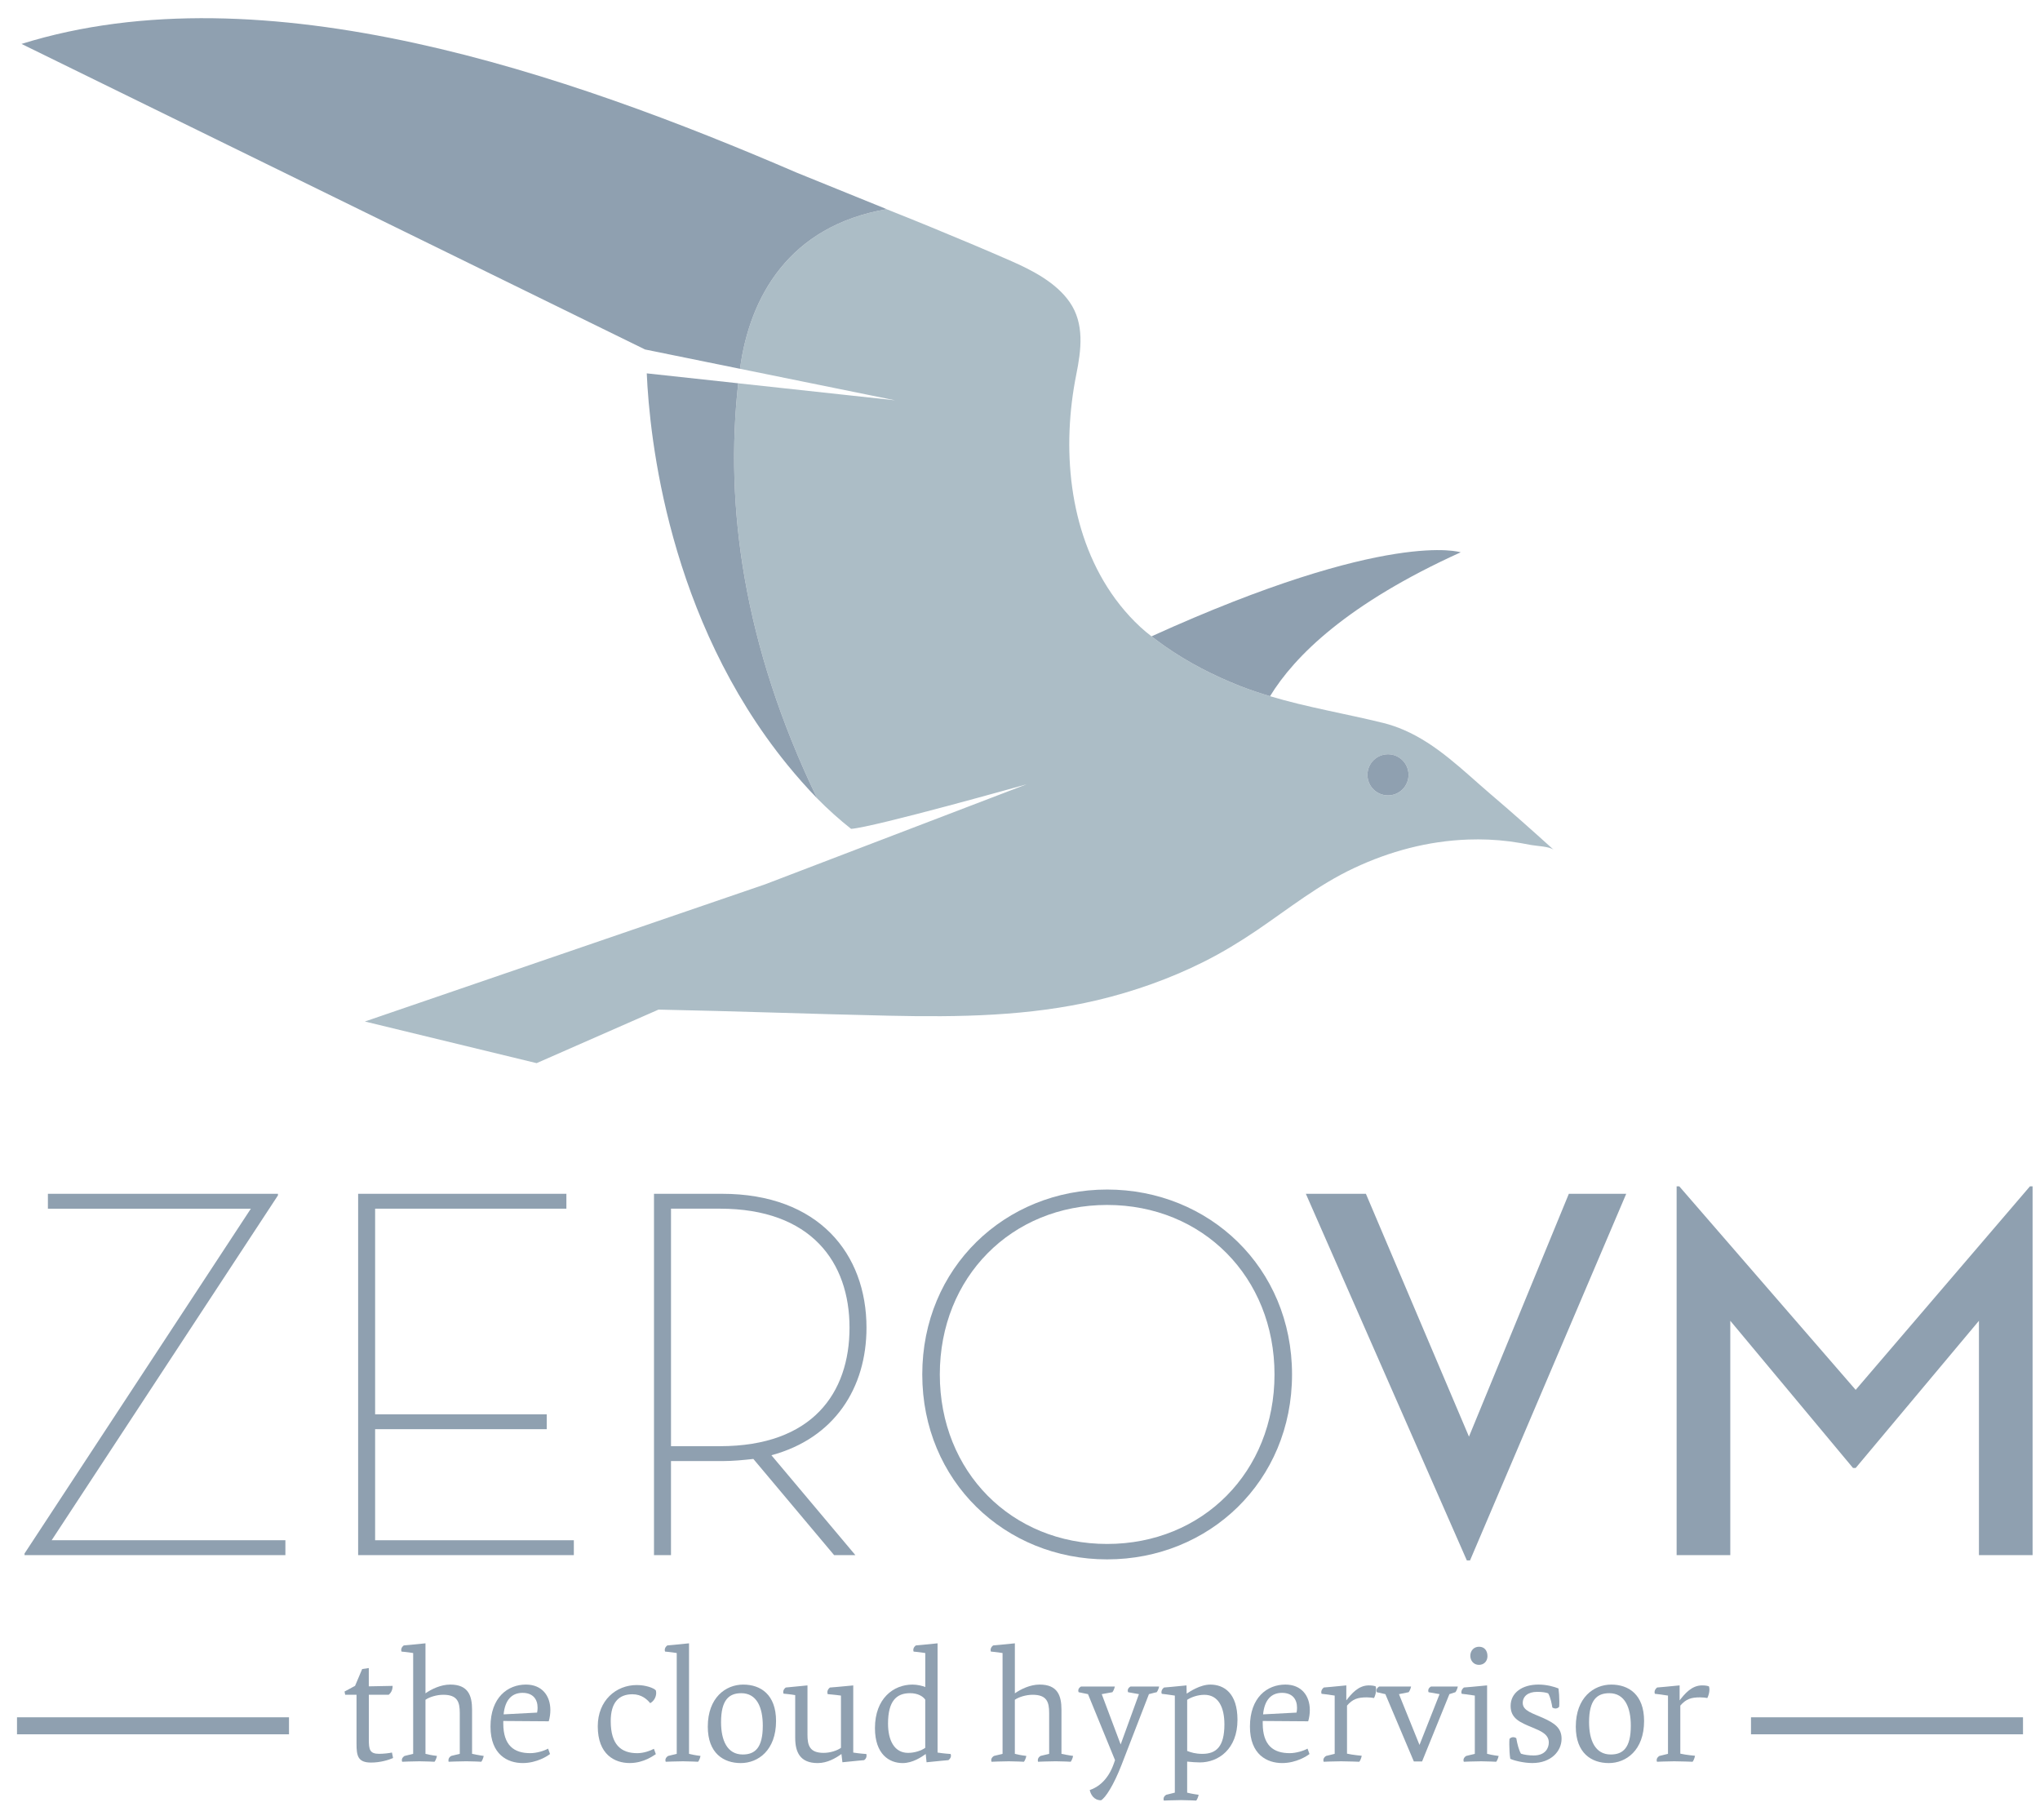
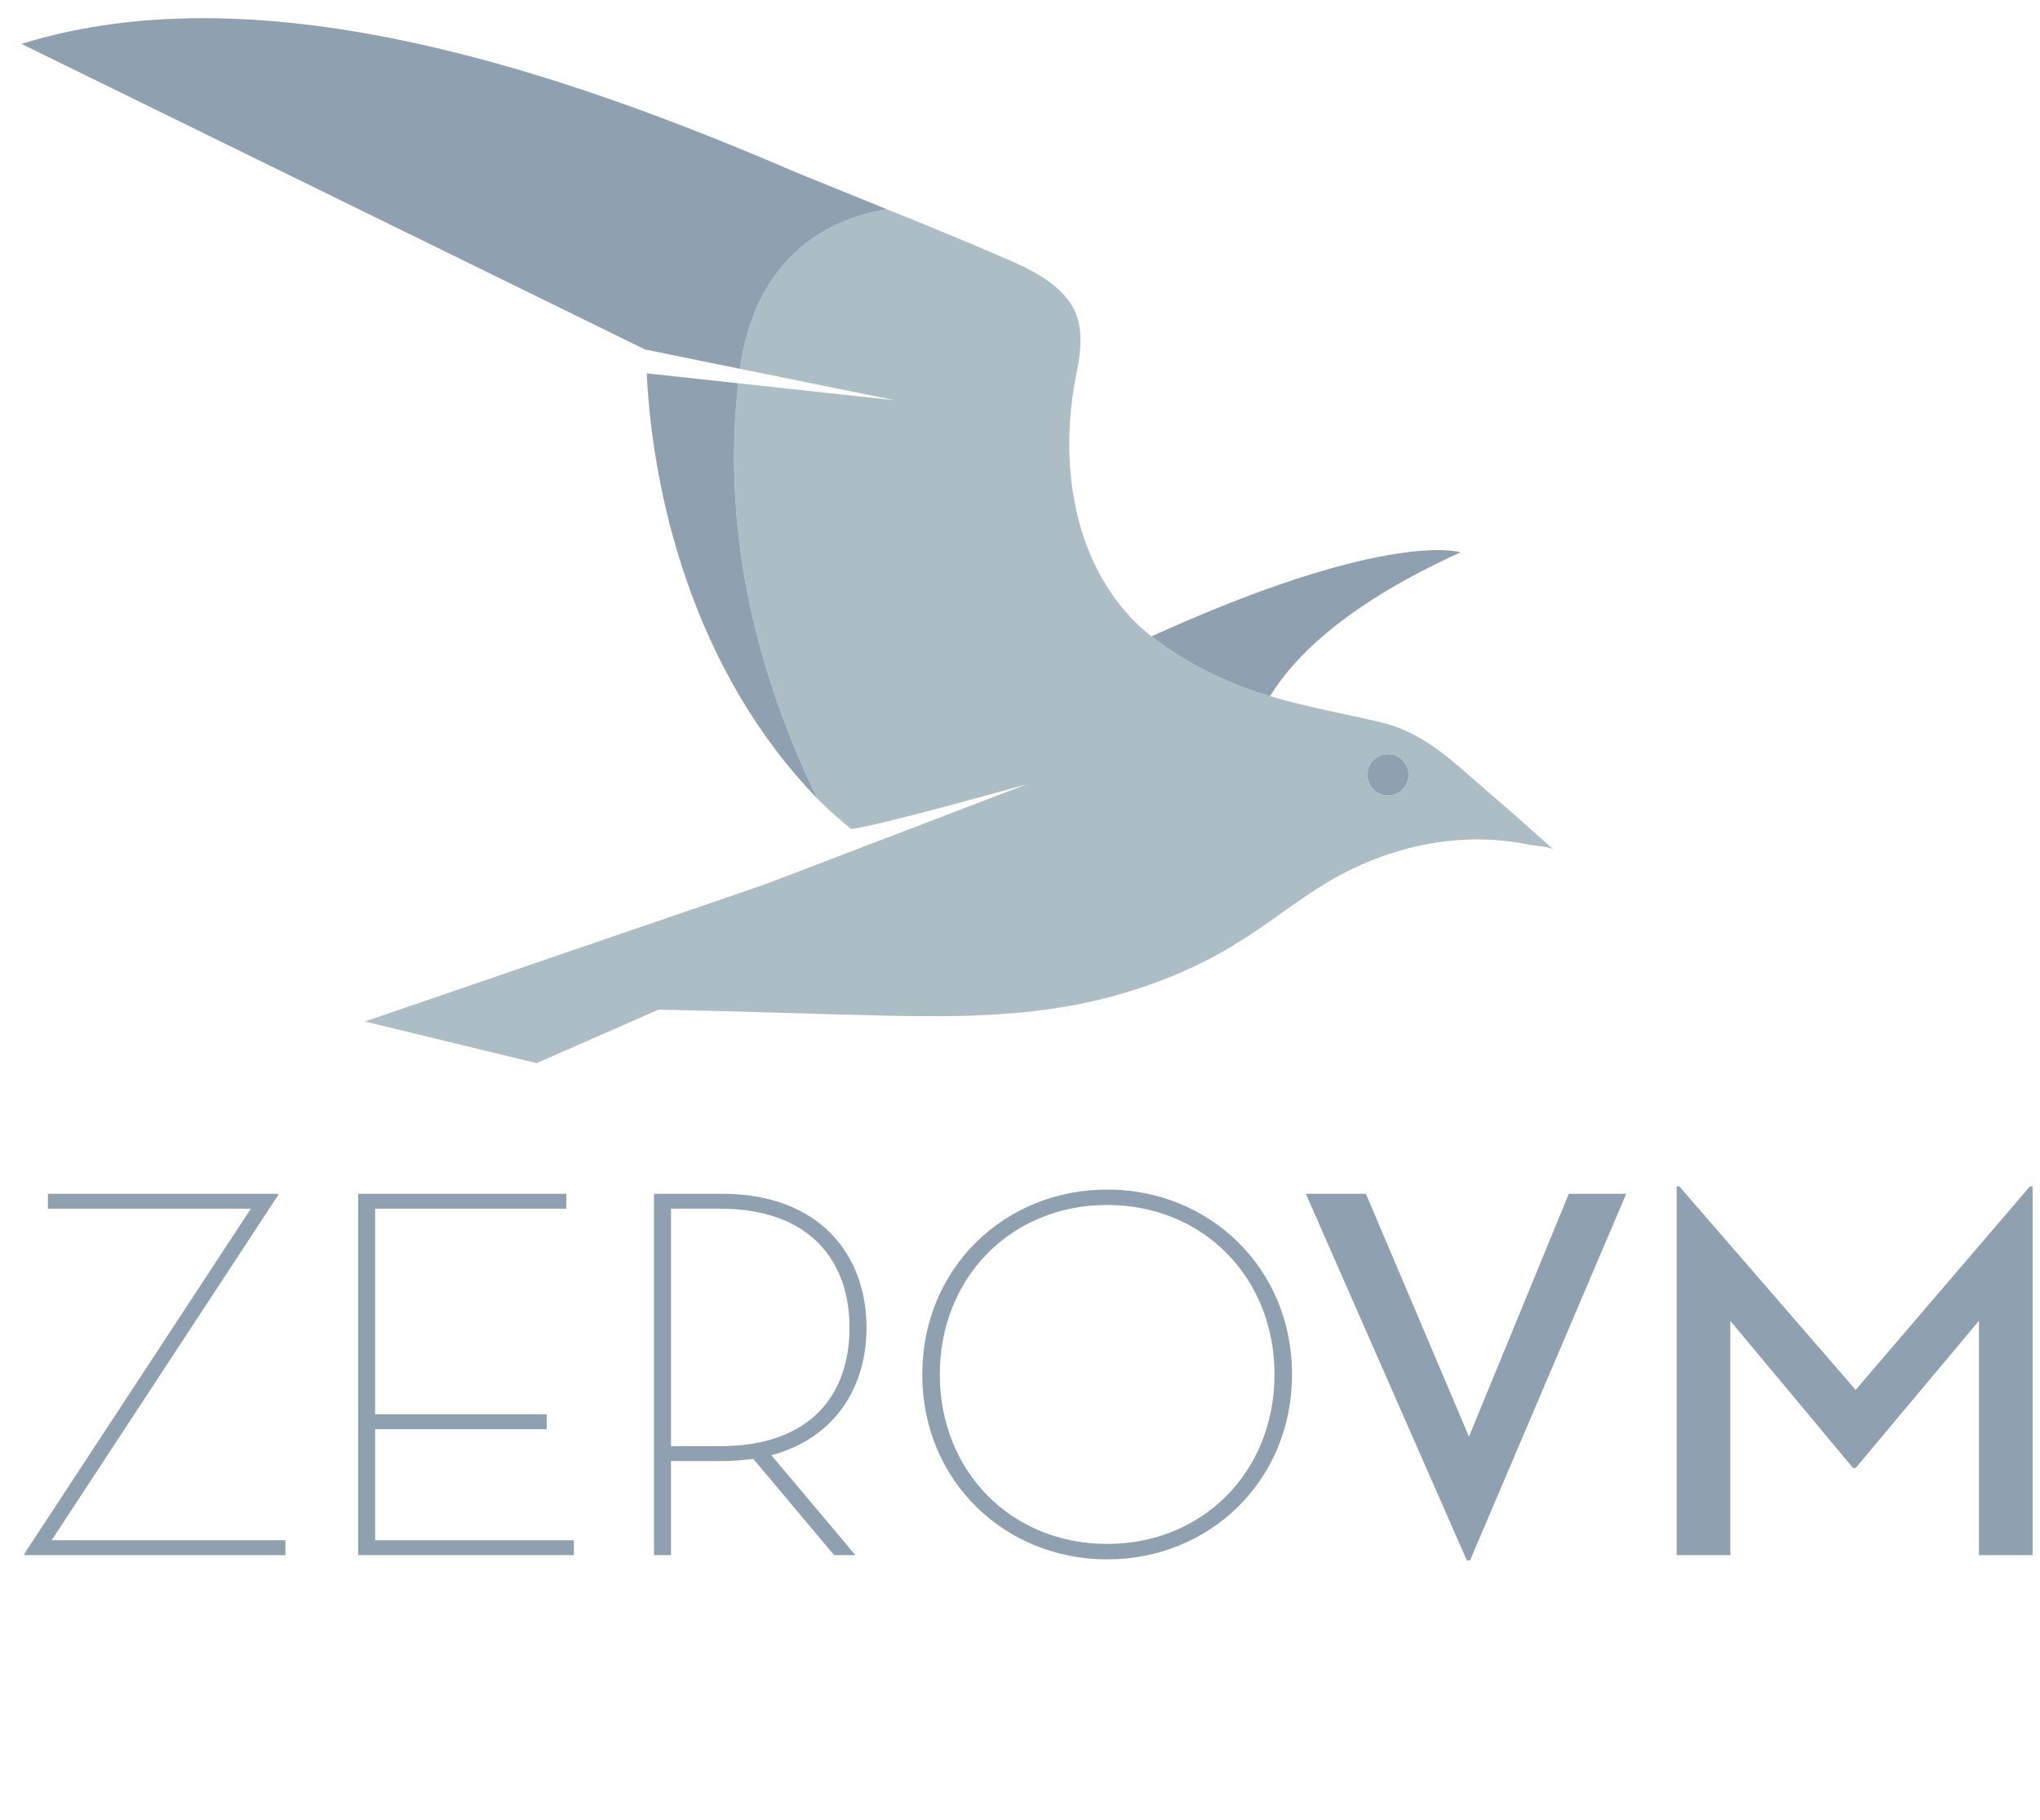
<svg xmlns="http://www.w3.org/2000/svg" version="1.1" id="Layer_1" x="0px" y="0px" width="120px" height="107px" viewBox="0 0 120 107" enable-background="new 0 0 120 107" xml:space="preserve">
-   <g>
-     <path fill="#8FA0B0" d="M23.095,99.152c0,0.295-0.134,0.438-0.229,0.523h-1.17v2.617c0,0.608,0.048,0.856,0.609,0.856   c0.247,0,0.599-0.039,0.751-0.076l0.066,0.323c-0.257,0.114-0.751,0.267-1.294,0.267c-0.78,0-0.856-0.4-0.856-1.104v-2.884h-0.667   l-0.038-0.19l0.619-0.333l0.418-0.989l0.39-0.058v1.075L23.095,99.152z" />
-     <path fill="#8FA0B0" d="M23.601,97.04c0-0.171,0.152-0.267,0.152-0.267s0.657-0.057,1.275-0.124v2.941   c0.352-0.248,0.904-0.515,1.456-0.515c1.066,0,1.285,0.656,1.285,1.484v2.589c0.333,0.075,0.685,0.123,0.685,0.123   s-0.038,0.21-0.143,0.343c0,0-0.523-0.028-0.875-0.028c-0.39,0-1.047,0.028-1.047,0.028c-0.009-0.038-0.009-0.067-0.009-0.096   c0-0.161,0.162-0.247,0.162-0.247l0.504-0.123v-2.398c0-0.646-0.133-1.075-0.971-1.075c-0.39,0-0.818,0.133-1.047,0.295v3.179   c0.276,0.075,0.675,0.123,0.675,0.123s-0.038,0.21-0.143,0.343c0,0-0.533-0.028-0.885-0.028c-0.39,0-1.018,0.028-1.018,0.028   c-0.009-0.02-0.019-0.058-0.019-0.096c0-0.161,0.162-0.247,0.162-0.247l0.504-0.123v-5.929c-0.343-0.057-0.685-0.085-0.685-0.085   C23.61,97.117,23.601,97.078,23.601,97.04z" />
-     <path fill="#8FA0B0" d="M32.355,103.158c-0.124,0.104-0.771,0.533-1.608,0.533c-0.885,0-1.894-0.495-1.894-2.141   c0-1.724,1.018-2.475,2.084-2.475c0.943,0,1.437,0.656,1.437,1.494c0,0.21-0.028,0.438-0.095,0.666l-2.674-0.019v0.143   c0,1.294,0.628,1.75,1.589,1.75c0.362,0,0.809-0.133,1.047-0.267L32.355,103.158z M29.624,100.827l1.97-0.104   c0.019-0.096,0.029-0.19,0.029-0.285c0-0.495-0.267-0.876-0.885-0.876C30.119,99.562,29.709,99.961,29.624,100.827z" />
-     <path fill="#8FA0B0" d="M37.485,103.11c0.381,0,0.771-0.143,0.98-0.257l0.114,0.314c-0.123,0.067-0.685,0.523-1.541,0.523   c-0.876,0-1.875-0.495-1.875-2.16c0-1.522,1.075-2.427,2.293-2.427c0.533,0,1,0.172,1.123,0.314c0.01,0.038,0.02,0.096,0.02,0.151   c0,0.22-0.115,0.467-0.352,0.601c-0.171-0.21-0.495-0.524-1.047-0.524c-0.809,0-1.275,0.495-1.275,1.58   C35.925,102.625,36.543,103.11,37.485,103.11z" />
-     <path fill="#8FA0B0" d="M39.104,97.04c0-0.171,0.152-0.267,0.152-0.267s0.657-0.057,1.275-0.124v6.5   c0.276,0.075,0.676,0.123,0.676,0.123s-0.038,0.21-0.143,0.343c0,0-0.533-0.028-0.885-0.028c-0.39,0-1.018,0.028-1.018,0.028   c-0.009-0.02-0.019-0.058-0.019-0.096c0-0.161,0.162-0.247,0.162-0.247l0.504-0.123v-5.929c-0.343-0.057-0.685-0.085-0.685-0.085   C39.113,97.117,39.104,97.078,39.104,97.04z" />
-     <path fill="#8FA0B0" d="M41.635,101.551c0-1.713,1.056-2.475,2.084-2.475c1.018,0,1.931,0.58,1.931,2.142   c0,1.722-1.056,2.474-2.074,2.474S41.635,103.11,41.635,101.551z M43.69,103.187c0.723,0,1.18-0.391,1.18-1.693   c0-1.076-0.353-1.912-1.266-1.912c-0.724,0-1.189,0.398-1.189,1.703C42.416,102.358,42.777,103.187,43.69,103.187z" />
-     <path fill="#8FA0B0" d="M47.498,102.017c0,0.647,0.133,1.075,0.952,1.075c0.38,0,0.799-0.134,1.018-0.296v-3.073   c-0.314-0.047-0.78-0.085-0.78-0.085c-0.01-0.028-0.02-0.086-0.02-0.114c0-0.171,0.153-0.275,0.153-0.275s0.732-0.058,1.37-0.124   v3.949c0.342,0.057,0.771,0.085,0.771,0.085c0.01,0.038,0.01,0.077,0.01,0.104c0,0.172-0.143,0.257-0.143,0.257   s-0.656,0.058-1.275,0.124l-0.057-0.485c-0.342,0.248-0.837,0.533-1.398,0.533c-1.047,0-1.322-0.657-1.322-1.484v-2.513   c-0.258-0.048-0.686-0.085-0.686-0.085c-0.01-0.019-0.019-0.066-0.019-0.095c0-0.172,0.152-0.267,0.152-0.267   s0.723-0.067,1.275-0.124V102.017z" />
-     <path fill="#8FA0B0" d="M55.149,103.073c0.342,0.057,0.771,0.085,0.771,0.085c0.009,0.028,0.019,0.066,0.019,0.096   c0,0.171-0.152,0.266-0.152,0.266s-0.666,0.058-1.284,0.124l-0.048-0.485c-0.247,0.172-0.76,0.533-1.36,0.533   c-0.79,0-1.627-0.523-1.627-2.056c0-1.751,1.095-2.56,2.208-2.56c0.286,0,0.59,0.076,0.752,0.143v-1.998   c-0.343-0.057-0.685-0.085-0.685-0.085c-0.01-0.029-0.019-0.058-0.019-0.096c0-0.171,0.152-0.267,0.152-0.267   s0.657-0.057,1.275-0.124V103.073z M52.237,101.37c0,0.988,0.372,1.722,1.18,1.722c0.39,0,0.78-0.134,1.009-0.296v-2.835   c-0.133-0.19-0.428-0.38-0.895-0.38C52.723,99.581,52.237,100.057,52.237,101.37z" />
-     <path fill="#8FA0B0" d="M58.271,97.04c0-0.171,0.152-0.267,0.152-0.267s0.656-0.057,1.275-0.124v2.941   c0.353-0.248,0.903-0.515,1.456-0.515c1.065,0,1.285,0.656,1.285,1.484v2.589c0.333,0.075,0.685,0.123,0.685,0.123   s-0.038,0.21-0.143,0.343c0,0-0.523-0.028-0.876-0.028c-0.39,0-1.046,0.028-1.046,0.028c-0.01-0.038-0.01-0.067-0.01-0.096   c0-0.161,0.161-0.247,0.161-0.247l0.505-0.123v-2.398c0-0.646-0.134-1.075-0.971-1.075c-0.39,0-0.818,0.133-1.047,0.295v3.179   c0.276,0.075,0.676,0.123,0.676,0.123s-0.038,0.21-0.143,0.343c0,0-0.533-0.028-0.885-0.028c-0.39,0-1.018,0.028-1.018,0.028   c-0.01-0.02-0.02-0.058-0.02-0.096c0-0.161,0.162-0.247,0.162-0.247l0.505-0.123v-5.929c-0.343-0.057-0.685-0.085-0.685-0.085   C58.281,97.117,58.271,97.078,58.271,97.04z" />
-     <path fill="#8FA0B0" d="M65.59,103.52L64,99.638l-0.551-0.114c-0.01-0.019-0.021-0.066-0.021-0.095   c0-0.162,0.162-0.238,0.162-0.238h1.989c0,0-0.039,0.199-0.143,0.333c0,0-0.39,0.067-0.628,0.114l1.113,2.959l1.075-2.959   l-0.638-0.114c-0.01-0.019-0.02-0.066-0.02-0.095c0-0.162,0.162-0.238,0.162-0.238h1.685c0,0-0.039,0.199-0.144,0.333   c0,0-0.219,0.047-0.457,0.114l-1.606,4.148c-0.477,1.229-0.953,1.95-1.21,2.094c-0.428,0-0.608-0.343-0.666-0.6   c0.505-0.171,1.095-0.608,1.428-1.589L65.59,103.52z" />
-     <path fill="#8FA0B0" d="M69.11,99.723c-0.342-0.057-0.771-0.104-0.771-0.104c-0.009-0.02-0.019-0.067-0.019-0.096   c0-0.171,0.152-0.275,0.152-0.275s0.704-0.058,1.322-0.124c0,0.21,0.01,0.485,0.01,0.485c0.172-0.114,0.79-0.533,1.39-0.533   c0.799,0,1.599,0.494,1.599,2.074c0,1.722-1.123,2.503-2.208,2.503c-0.219,0-0.485-0.02-0.752-0.048v1.826   c0.276,0.076,0.676,0.125,0.676,0.125s-0.038,0.208-0.143,0.342c0,0-0.533-0.028-0.885-0.028c-0.391,0-1.019,0.028-1.019,0.028   c-0.009-0.019-0.019-0.058-0.019-0.095c0-0.162,0.161-0.247,0.161-0.247l0.504-0.125V99.723z M69.834,102.978   c0.22,0.086,0.477,0.172,0.895,0.172c0.809,0,1.295-0.419,1.295-1.732c0-1.037-0.372-1.741-1.181-1.741   c-0.391,0-0.779,0.143-1.009,0.295V102.978z" />
-     <path fill="#8FA0B0" d="M77.029,103.158c-0.124,0.104-0.771,0.533-1.608,0.533c-0.886,0-1.895-0.495-1.895-2.141   c0-1.724,1.019-2.475,2.085-2.475c0.941,0,1.437,0.656,1.437,1.494c0,0.21-0.028,0.438-0.095,0.666l-2.675-0.019v0.143   c0,1.294,0.629,1.75,1.59,1.75c0.361,0,0.809-0.133,1.046-0.267L77.029,103.158z M74.299,100.827l1.969-0.104   c0.02-0.096,0.028-0.19,0.028-0.285c0-0.495-0.267-0.876-0.885-0.876C74.792,99.562,74.384,99.961,74.299,100.827z" />
-     <path fill="#8FA0B0" d="M79.199,100c0.295-0.381,0.704-0.876,1.313-0.876c0.218,0,0.333,0.028,0.409,0.057   c0.019,0.058,0.028,0.124,0.028,0.19c0,0.172-0.058,0.371-0.124,0.495c-0.104-0.019-0.247-0.039-0.429-0.039   c-0.522,0-0.827,0.097-1.16,0.485v2.826c0.324,0.076,0.866,0.124,0.866,0.124s-0.039,0.22-0.144,0.353c0,0-0.723-0.028-1.074-0.028   c-0.391,0-1.019,0.028-1.019,0.028c-0.01-0.02-0.02-0.058-0.02-0.096c0-0.161,0.162-0.247,0.162-0.247l0.504-0.123v-3.427   c-0.342-0.057-0.771-0.104-0.771-0.104c-0.009-0.02-0.019-0.067-0.019-0.096c0-0.171,0.152-0.275,0.152-0.275   s0.704-0.058,1.322-0.124V100z" />
-     <path fill="#8FA0B0" d="M83.167,103.596l-1.675-3.958l-0.504-0.114c-0.01-0.019-0.019-0.066-0.019-0.095   c0-0.162,0.161-0.238,0.161-0.238h1.875c0,0-0.038,0.199-0.144,0.333c0,0-0.352,0.067-0.569,0.114l1.208,2.987l1.18-2.987   l-0.647-0.114c-0.01-0.019-0.019-0.066-0.019-0.095c0-0.162,0.162-0.238,0.162-0.238h1.579c0,0-0.038,0.199-0.143,0.333   c0,0-0.2,0.067-0.353,0.114l-1.607,3.958H83.167z" />
-     <path fill="#8FA0B0" d="M87.479,103.149c0.275,0.075,0.676,0.123,0.676,0.123s-0.039,0.21-0.144,0.343c0,0-0.532-0.028-0.885-0.028   c-0.391,0-1.018,0.028-1.018,0.028c-0.01-0.02-0.021-0.058-0.021-0.096c0-0.161,0.162-0.247,0.162-0.247l0.505-0.123v-3.427   c-0.343-0.057-0.771-0.104-0.771-0.104c-0.01-0.02-0.02-0.067-0.02-0.096c0-0.171,0.152-0.275,0.152-0.275s0.723-0.058,1.361-0.124   V103.149z M87.003,96.85c0.324,0,0.495,0.238,0.495,0.552c0,0.295-0.199,0.514-0.504,0.514s-0.505-0.247-0.505-0.532   C86.489,97.078,86.699,96.85,87.003,96.85z" />
-     <path fill="#8FA0B0" d="M88.783,102.606c0-0.123,0-0.238,0.01-0.333c0.048-0.066,0.133-0.104,0.229-0.104   c0.058,0,0.113,0.019,0.171,0.057c0.058,0.343,0.152,0.704,0.275,0.913c0.19,0.067,0.477,0.105,0.752,0.105   c0.686,0,0.886-0.438,0.886-0.761c0-0.486-0.467-0.676-0.971-0.886c-0.714-0.295-1.275-0.523-1.275-1.266   c0-0.771,0.676-1.256,1.637-1.256c0.485,0,0.923,0.124,1.18,0.229c0.029,0.229,0.048,0.504,0.048,0.752   c0,0.114,0,0.229-0.009,0.323c-0.049,0.066-0.134,0.104-0.22,0.104c-0.058,0-0.123-0.019-0.181-0.057   c-0.028-0.171-0.104-0.609-0.247-0.837c-0.133-0.048-0.334-0.086-0.647-0.086c-0.542,0-0.848,0.266-0.848,0.656   c0,0.466,0.601,0.609,1.189,0.876c0.695,0.312,1.095,0.599,1.095,1.227c0,0.724-0.609,1.428-1.722,1.428   c-0.477,0-1.047-0.134-1.294-0.248C88.802,103.235,88.783,102.872,88.783,102.606z" />
-     <path fill="#8FA0B0" d="M92.694,101.551c0-1.713,1.057-2.475,2.085-2.475c1.018,0,1.932,0.58,1.932,2.142   c0,1.722-1.057,2.474-2.075,2.474C93.618,103.691,92.694,103.11,92.694,101.551z M94.75,103.187c0.724,0,1.18-0.391,1.18-1.693   c0-1.076-0.352-1.912-1.266-1.912c-0.723,0-1.189,0.398-1.189,1.703C93.475,102.358,93.837,103.187,94.75,103.187z" />
-     <path fill="#8FA0B0" d="M98.805,100c0.295-0.381,0.705-0.876,1.313-0.876c0.219,0,0.333,0.028,0.409,0.057   c0.019,0.058,0.028,0.124,0.028,0.19c0,0.172-0.058,0.371-0.124,0.495c-0.104-0.019-0.248-0.039-0.429-0.039   c-0.522,0-0.826,0.097-1.16,0.485v2.826c0.324,0.076,0.866,0.124,0.866,0.124s-0.039,0.22-0.144,0.353c0,0-0.723-0.028-1.074-0.028   c-0.391,0-1.019,0.028-1.019,0.028c-0.01-0.02-0.02-0.058-0.02-0.096c0-0.161,0.162-0.247,0.162-0.247l0.504-0.123v-3.427   c-0.342-0.057-0.771-0.104-0.771-0.104c-0.009-0.02-0.019-0.067-0.019-0.096c0-0.171,0.152-0.275,0.152-0.275   s0.704-0.058,1.322-0.124V100z" />
-   </g>
-   <g>
-     <rect x="103" y="101" fill="#8FA0B0" width="16" height="1" />
-   </g>
-   <g>
-     <rect x="1" y="101" fill="#8FA0B0" width="16" height="1" />
-   </g>
  <g>
    <polygon fill="#8FA0B0" points="1.443,91.367 14.756,71.087 2.818,71.087 2.818,70.211 16.35,70.211 16.35,70.305 3.038,90.587    16.788,90.587 16.788,91.462 1.443,91.462  " />
    <polygon fill="#8FA0B0" points="21.067,70.211 33.317,70.211 33.317,71.086 22.066,71.086 22.066,83.18 32.161,83.18    32.161,84.055 22.066,84.055 22.066,90.587 33.755,90.587 33.755,91.462 21.067,91.462  " />
    <path fill="#8FA0B0" d="M50.316,91.462h-1.25l-4.751-5.657c-0.563,0.062-1.188,0.126-1.845,0.126h-3v5.531h-1V70.211h4   c5.688,0,8.5,3.531,8.5,7.874c0,3.532-1.874,6.501-5.593,7.502L50.316,91.462z M42.346,85.055c5.438,0,7.626-3.125,7.626-6.97   c0-3.844-2.25-6.999-7.626-6.999h-2.875v13.969H42.346z" />
    <path fill="#8FA0B0" d="M54.251,80.836c0-6.281,4.875-10.875,10.874-10.875c6.001,0,10.877,4.594,10.877,10.875   c0,6.282-4.876,10.876-10.877,10.876C59.126,91.712,54.251,87.118,54.251,80.836 M74.971,80.836c0-5.719-4.219-9.969-9.846-9.969   c-5.624,0-9.842,4.25-9.842,9.969c0,5.72,4.218,9.969,9.842,9.969C70.752,90.805,74.971,86.556,74.971,80.836" />
    <polygon fill="#8FA0B0" points="76.815,70.211 80.347,70.211 86.41,84.493 92.285,70.211 95.66,70.211 86.472,91.774    86.285,91.774  " />
    <polygon fill="#8FA0B0" points="98.625,69.773 98.782,69.773 109.157,81.742 119.408,69.773 119.564,69.773 119.564,91.462    116.408,91.462 116.408,77.68 109.157,86.337 109.001,86.337 101.782,77.68 101.782,91.462 98.625,91.462  " />
  </g>
  <g>
    <path fill="#ACBDC6" d="M87.676,46.702c-1.623-1.39-3.148-2.934-5.104-3.774c-0.384-0.167-0.782-0.304-1.204-0.409   c-2.237-0.551-4.467-0.916-6.659-1.573c-0.575-0.174-1.155-0.364-1.727-0.584c-1.576-0.621-3.085-1.393-4.476-2.368   c-0.262-0.183-0.516-0.375-0.771-0.568c-0.896-0.68-1.729-1.607-2.362-2.534c-2.531-3.705-2.922-8.589-2.061-12.873   c0.287-1.428,0.492-2.974-0.387-4.246c-0.79-1.142-2.179-1.865-3.413-2.407c-1.616-0.71-3.25-1.39-4.882-2.063   c-0.824-0.339-1.65-0.668-2.478-0.999c-5.737,0.986-8.058,5.161-8.623,9.386l9.122,1.853l-9.226-1   c-0.798,7.172,0.283,15.379,4.648,24.419c0.623,0.629,1.283,1.227,1.992,1.786c1.339-0.092,10.324-2.621,10.324-2.621   l-15.379,5.882l-23.547,8.069l10.102,2.449l7.17-3.149c4.522,0.089,9.041,0.26,13.565,0.359c4.104,0.09,8.229,0.034,12.247-0.914   c2.143-0.508,4.286-1.266,6.258-2.255c1.09-0.546,2.129-1.177,3.138-1.861c1.907-1.297,3.596-2.66,5.694-3.648   c2.12-0.997,4.363-1.596,6.715-1.682c0.813-0.03,1.631,0.005,2.44,0.107c0.432,0.058,0.863,0.132,1.289,0.216   c0.322,0.059,1.053,0.08,1.31,0.277C90.164,48.867,88.93,47.768,87.676,46.702 M81.648,46.781c-0.671,0-1.21-0.543-1.21-1.209   c0-0.667,0.539-1.21,1.21-1.21c0.668,0,1.207,0.543,1.207,1.21C82.855,46.238,82.316,46.781,81.648,46.781" />
    <path fill="#8FA0B0" d="M72.981,40.361c0.571,0.221,1.151,0.411,1.727,0.585c1.447-2.368,4.562-5.451,11.215-8.463   c0,0-4.231-1.392-18.188,4.943c0.256,0.192,0.51,0.385,0.771,0.568C69.896,38.968,71.405,39.74,72.981,40.361" />
    <path fill="#8FA0B0" d="M43.425,22.542l-5.38-0.583c0.161,3.735,1.253,14.407,8.278,23.031c0.545,0.668,1.123,1.323,1.742,1.963   c0.002,0.004,0.005,0.007,0.009,0.012c0-0.001-0.002-0.001-0.002-0.004C43.708,37.921,42.627,29.714,43.425,22.542" />
    <path fill="#8FA0B0" d="M52.152,12.303c0.002,0,0.006-0.001,0.009-0.001c0.002,0-5.287-2.142-5.287-2.144   C33.455,4.375,15.547-1.873,1.265,2.583l36.679,17.971l5.585,1.136C44.094,17.464,46.415,13.29,52.152,12.303" />
    <path fill="#8FA0B0" d="M81.648,44.361c-0.671,0-1.21,0.543-1.21,1.21c0,0.667,0.539,1.209,1.21,1.209   c0.668,0,1.207-0.542,1.207-1.209C82.855,44.904,82.316,44.361,81.648,44.361" />
  </g>
</svg>
